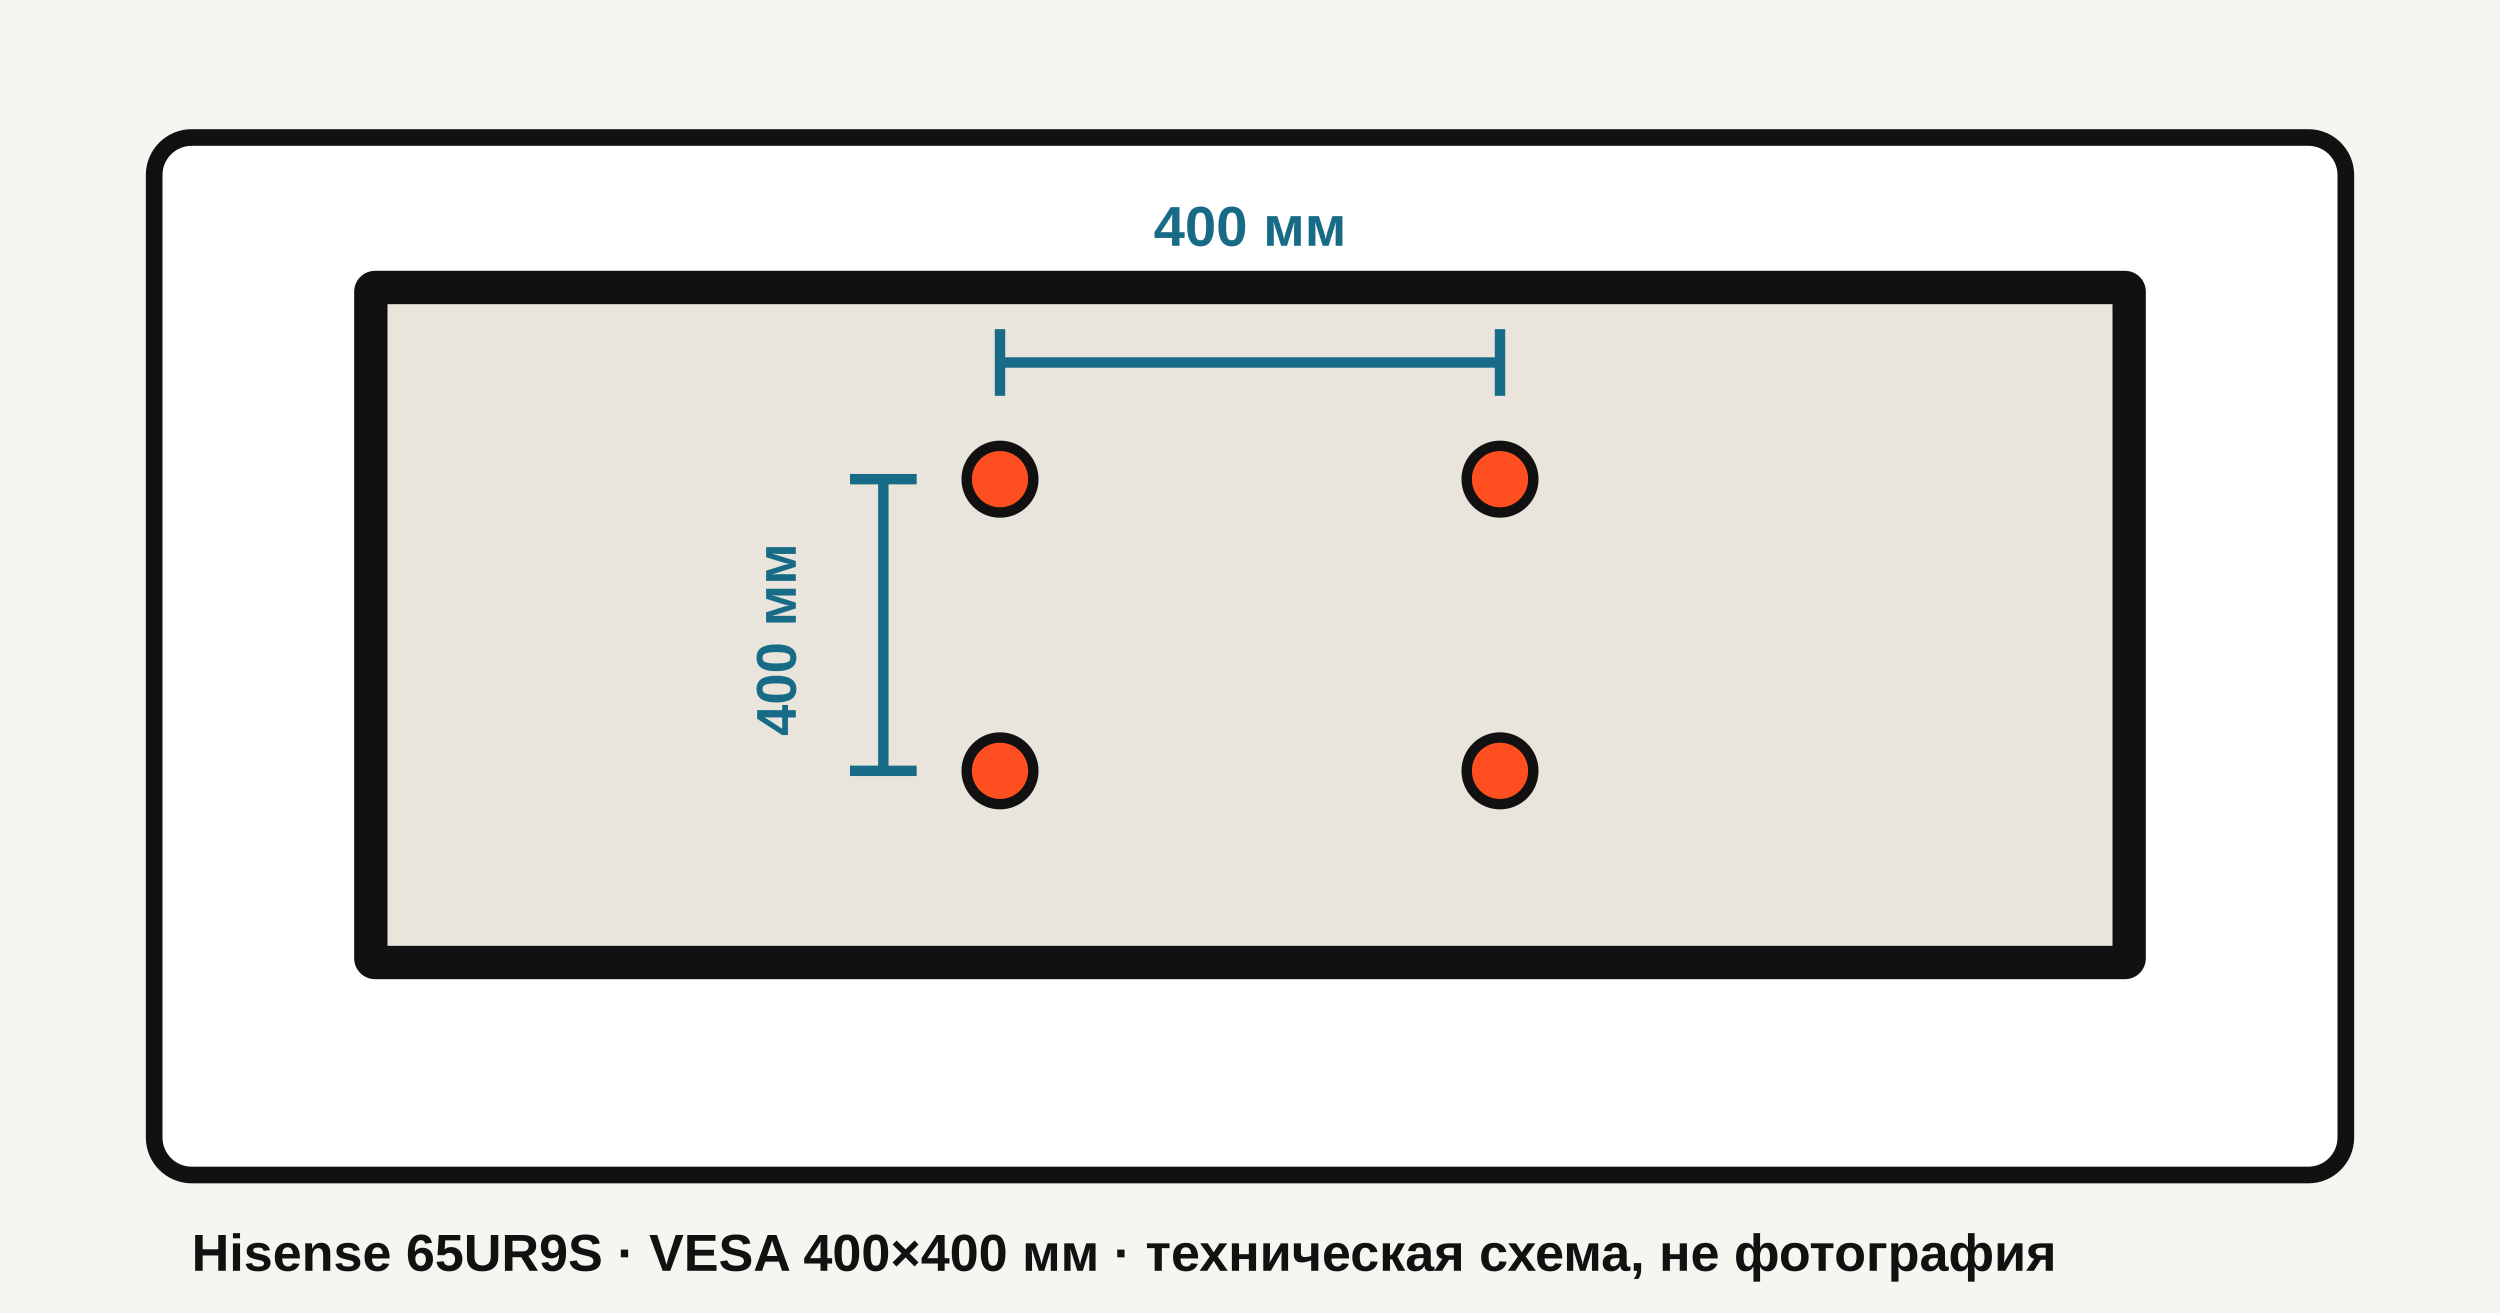
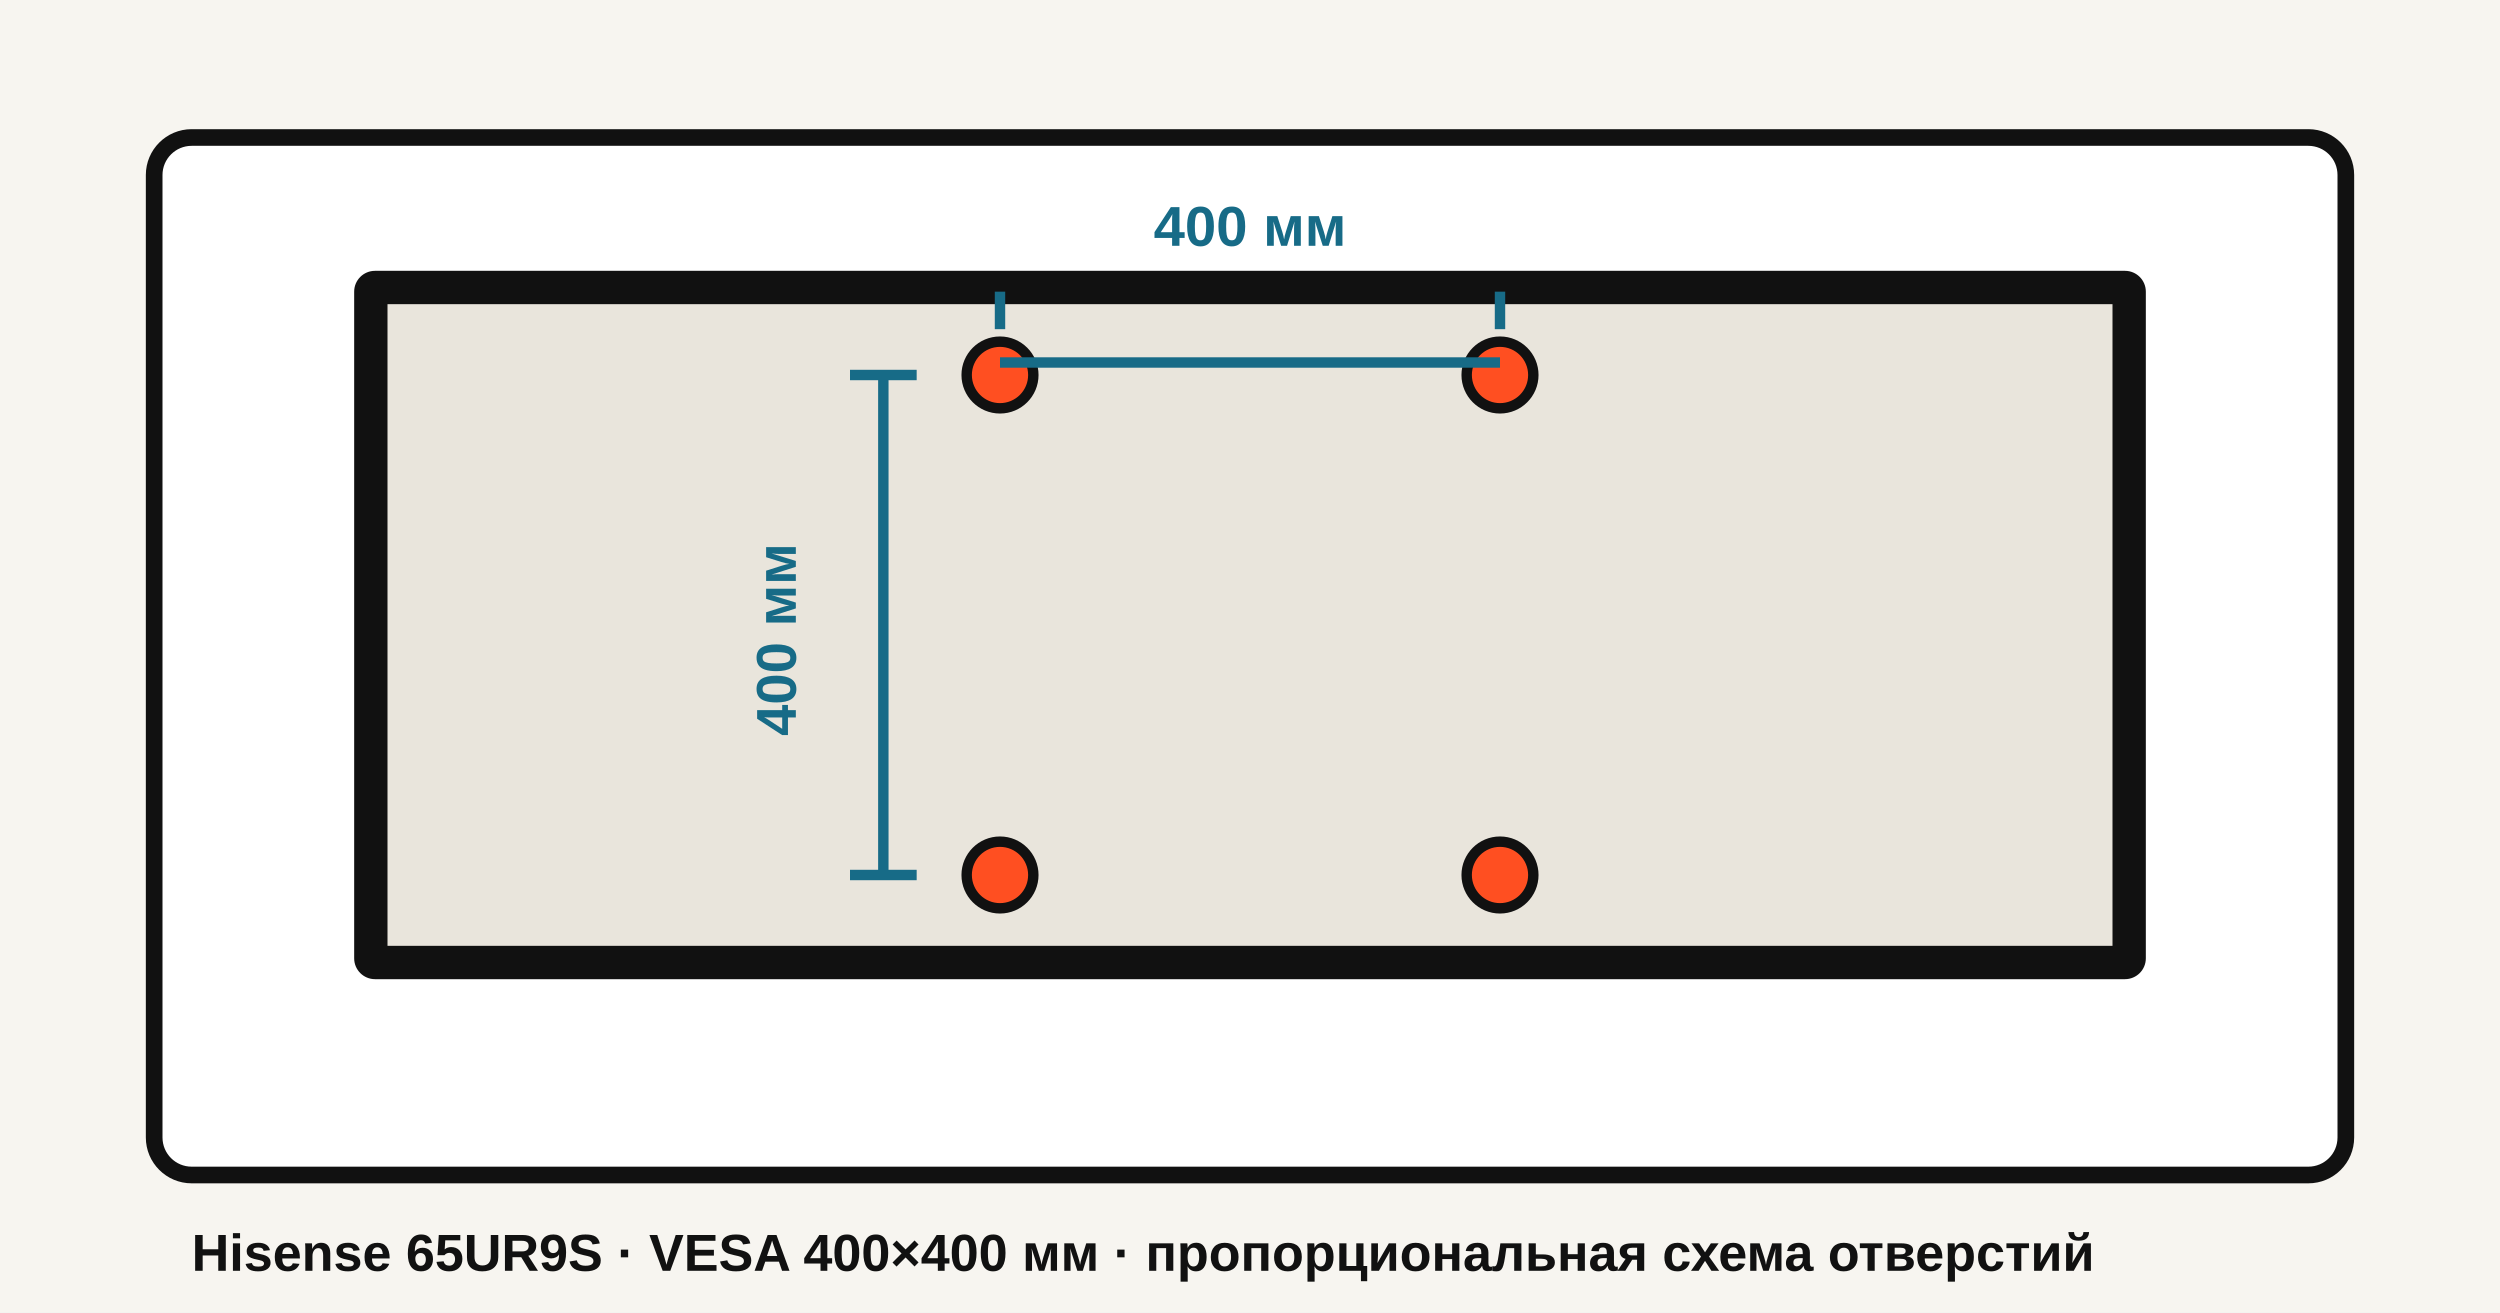
<svg xmlns="http://www.w3.org/2000/svg" width="1200" height="630" viewBox="0 0 1200 630" role="img" aria-labelledby="title desc">
  <rect width="1200" height="630" fill="#F7F5F0" />
  <rect x="74" y="66" width="1052" height="498" rx="18" fill="#fff" stroke="#111" stroke-width="8" />
  <rect x="170" y="130" width="860" height="340" rx="10" fill="#111" />
  <rect x="186" y="146" width="828" height="308" fill="#E9E5DC" />
  <g fill="#FF4F21" stroke="#111" stroke-width="5">
-     <circle cx="480" cy="230" r="16" />
-     <circle cx="720" cy="230" r="16" />
-     <circle cx="480" cy="370" r="16" />
-     <circle cx="720" cy="370" r="16" />
+     <circle cx="480.0" cy="180.0" r="16" />
+     <circle cx="720.0" cy="180.0" r="16" />
+     <circle cx="480.0" cy="420.0" r="16" />
+     <circle cx="720.0" cy="420.0" r="16" />
  </g>
-   <path d="M480 190V158M720 190V158M480 174H720" stroke="#176B87" stroke-width="5" />
-   <path d="M440 230H408M440 370H408M424 230V370" stroke="#176B87" stroke-width="5" />
+   <path d="M480.0 140.0V158M720.0 140.0V158M480.0 174H720.0" stroke="#176B87" stroke-width="5" />
+   <path d="M440.0 180.0H408M440.0 420.0H408M424 180.0V420.0" stroke="#176B87" stroke-width="5" />
  <text x="600" y="118" text-anchor="middle" font-family="Arial,sans-serif" font-size="27" font-weight="700" fill="#176B87">400 мм</text>
  <text x="382" y="307" text-anchor="middle" font-family="Arial,sans-serif" font-size="27" font-weight="700" fill="#176B87" transform="rotate(-90 382 307)">400 мм</text>
-   <text x="92" y="610" font-family="Arial,sans-serif" font-size="25" font-weight="700" fill="#111">Hisense 65UR9S · VESA 400×400 мм · техническая схема, не фотография</text>
+   <text x="92" y="610" font-family="Arial,sans-serif" font-size="25" font-weight="700" fill="#111">Hisense 65UR9S · VESA 400×400 мм · пропорциональная схема отверстий</text>
</svg>
